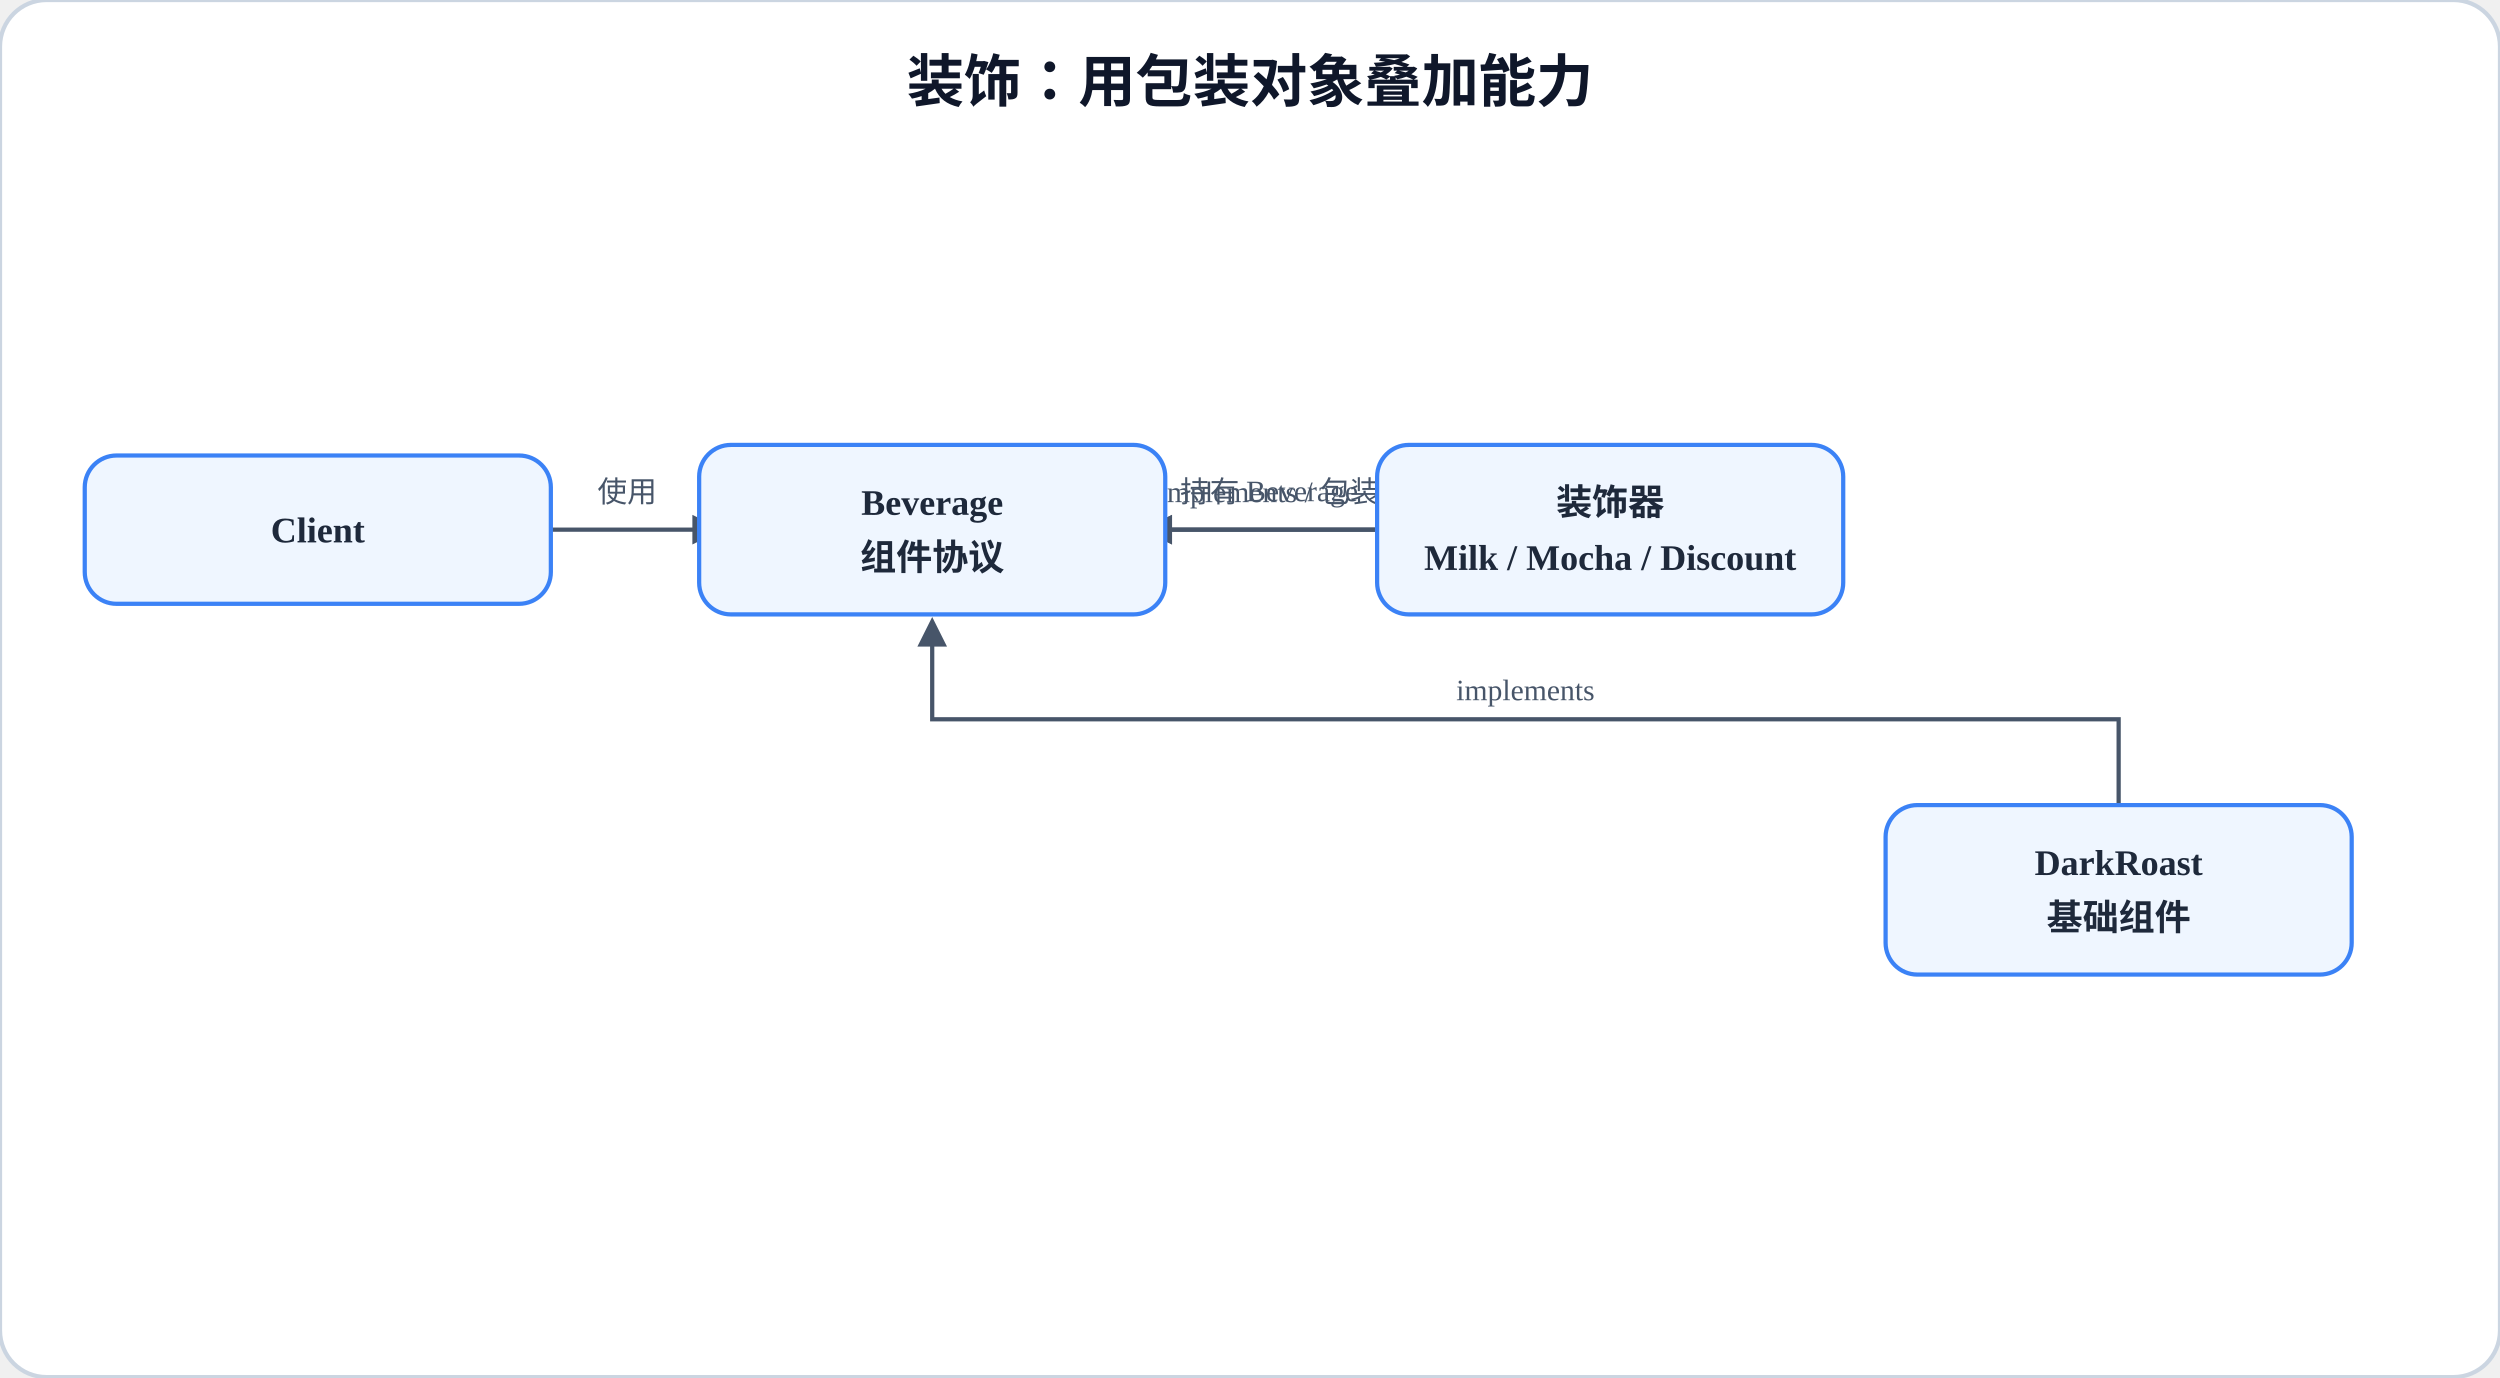
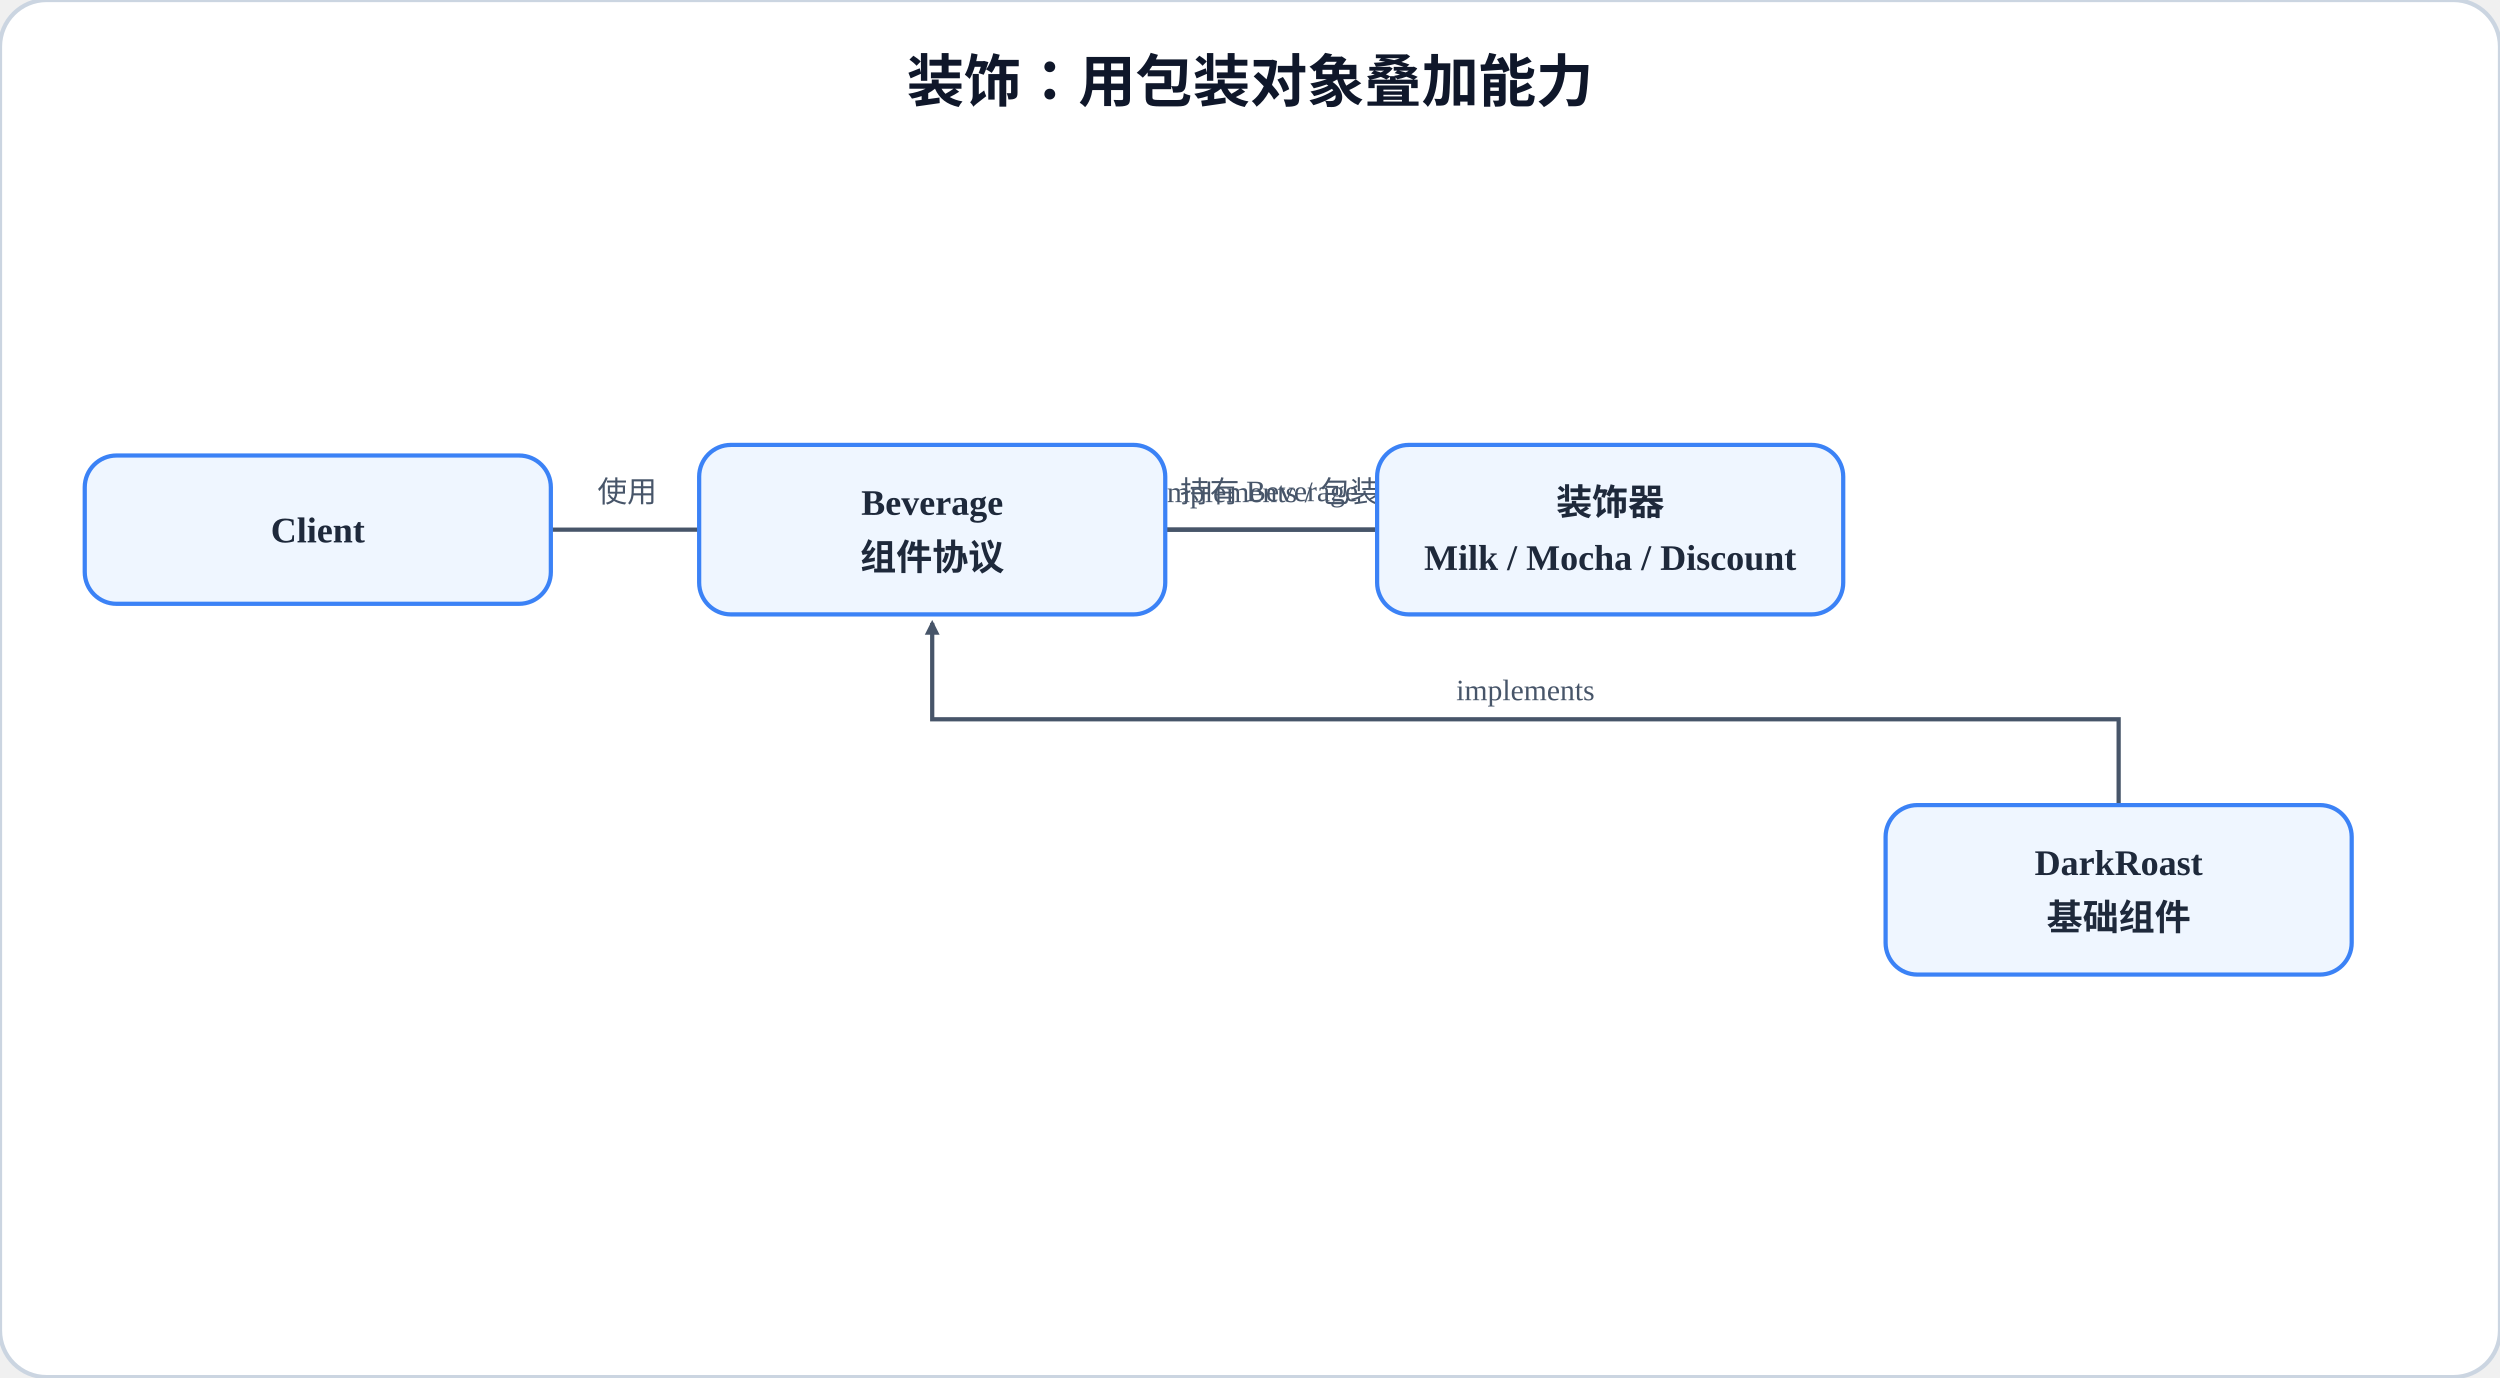
<svg xmlns="http://www.w3.org/2000/svg" width="1180" height="650" viewBox="0 0 1180 650" role="img">
  <defs>
-     <marker id="arrow" viewBox="0 0 10 10" refX="8" refY="5" markerWidth="7" markerHeight="7" orient="auto">
+     <marker id="arrow" viewBox="0 0 10 10" refX="8" refY="5" markerWidth="3.5" markerHeight="3.5" orient="auto">
      <path d="M0 0L10 5L0 10z" fill="#475569" />
    </marker>
  </defs>
  <rect width="100%" height="100%" rx="22" fill="#fff" stroke="#cbd5e1" stroke-width="2" />
  <text x="590" y="48" text-anchor="middle" font-size="27" font-weight="700" fill="#0f172a">装饰：用包装对象叠加能力</text>
  <path d="M254.0 250 L338.0 250" fill="none" stroke="#475569" stroke-width="2" marker-end="url(#arrow)" />
  <text x="296.0" y="237.0" text-anchor="middle" font-size="14" fill="#475569">使用</text>
  <path d="M656.0 250 L542.0 250" fill="none" stroke="#475569" stroke-width="2" marker-end="url(#arrow)" />
  <text x="599.0" y="237.0" text-anchor="middle" font-size="14" fill="#475569">implements / 包装</text>
  <path d="M1000 385.0 L1000 339.5 L440 339.5 L440 294.0" fill="none" stroke="#475569" stroke-width="2" marker-end="url(#arrow)" />
  <text x="720.0" y="330.5" text-anchor="middle" font-size="14" fill="#475569">implements</text>
  <path d="M656.0 250 L542.0 250" fill="none" stroke="#475569" stroke-width="2" marker-end="url(#arrow)" />
  <text x="599.0" y="237.0" text-anchor="middle" font-size="14" fill="#475569">持有 Beverage</text>
  <rect x="40.0" y="215.0" width="220" height="70" rx="15" fill="#eff6ff" stroke="#3b82f6" stroke-width="2" />
  <text x="150" y="256" text-anchor="middle" font-size="17" font-weight="650" fill="#1e293b">Client</text>
  <rect x="330.0" y="210.0" width="220" height="80" rx="15" fill="#eff6ff" stroke="#3b82f6" stroke-width="2" />
  <text x="440" y="243" text-anchor="middle" font-size="17" font-weight="650" fill="#1e293b">Beverage</text>
  <text x="440" y="269" text-anchor="middle" font-size="17" font-weight="650" fill="#1e293b">组件协议</text>
  <rect x="650.0" y="210.0" width="220" height="80" rx="15" fill="#eff6ff" stroke="#3b82f6" stroke-width="2" />
  <text x="760" y="243" text-anchor="middle" font-size="17" font-weight="650" fill="#1e293b">装饰器</text>
  <text x="760" y="269" text-anchor="middle" font-size="17" font-weight="650" fill="#1e293b">Milk / Mocha / Discount</text>
  <rect x="890.0" y="380.0" width="220" height="80" rx="15" fill="#eff6ff" stroke="#3b82f6" stroke-width="2" />
  <text x="1000" y="413" text-anchor="middle" font-size="17" font-weight="650" fill="#1e293b">DarkRoast</text>
  <text x="1000" y="439" text-anchor="middle" font-size="17" font-weight="650" fill="#1e293b">基础组件</text>
</svg>
